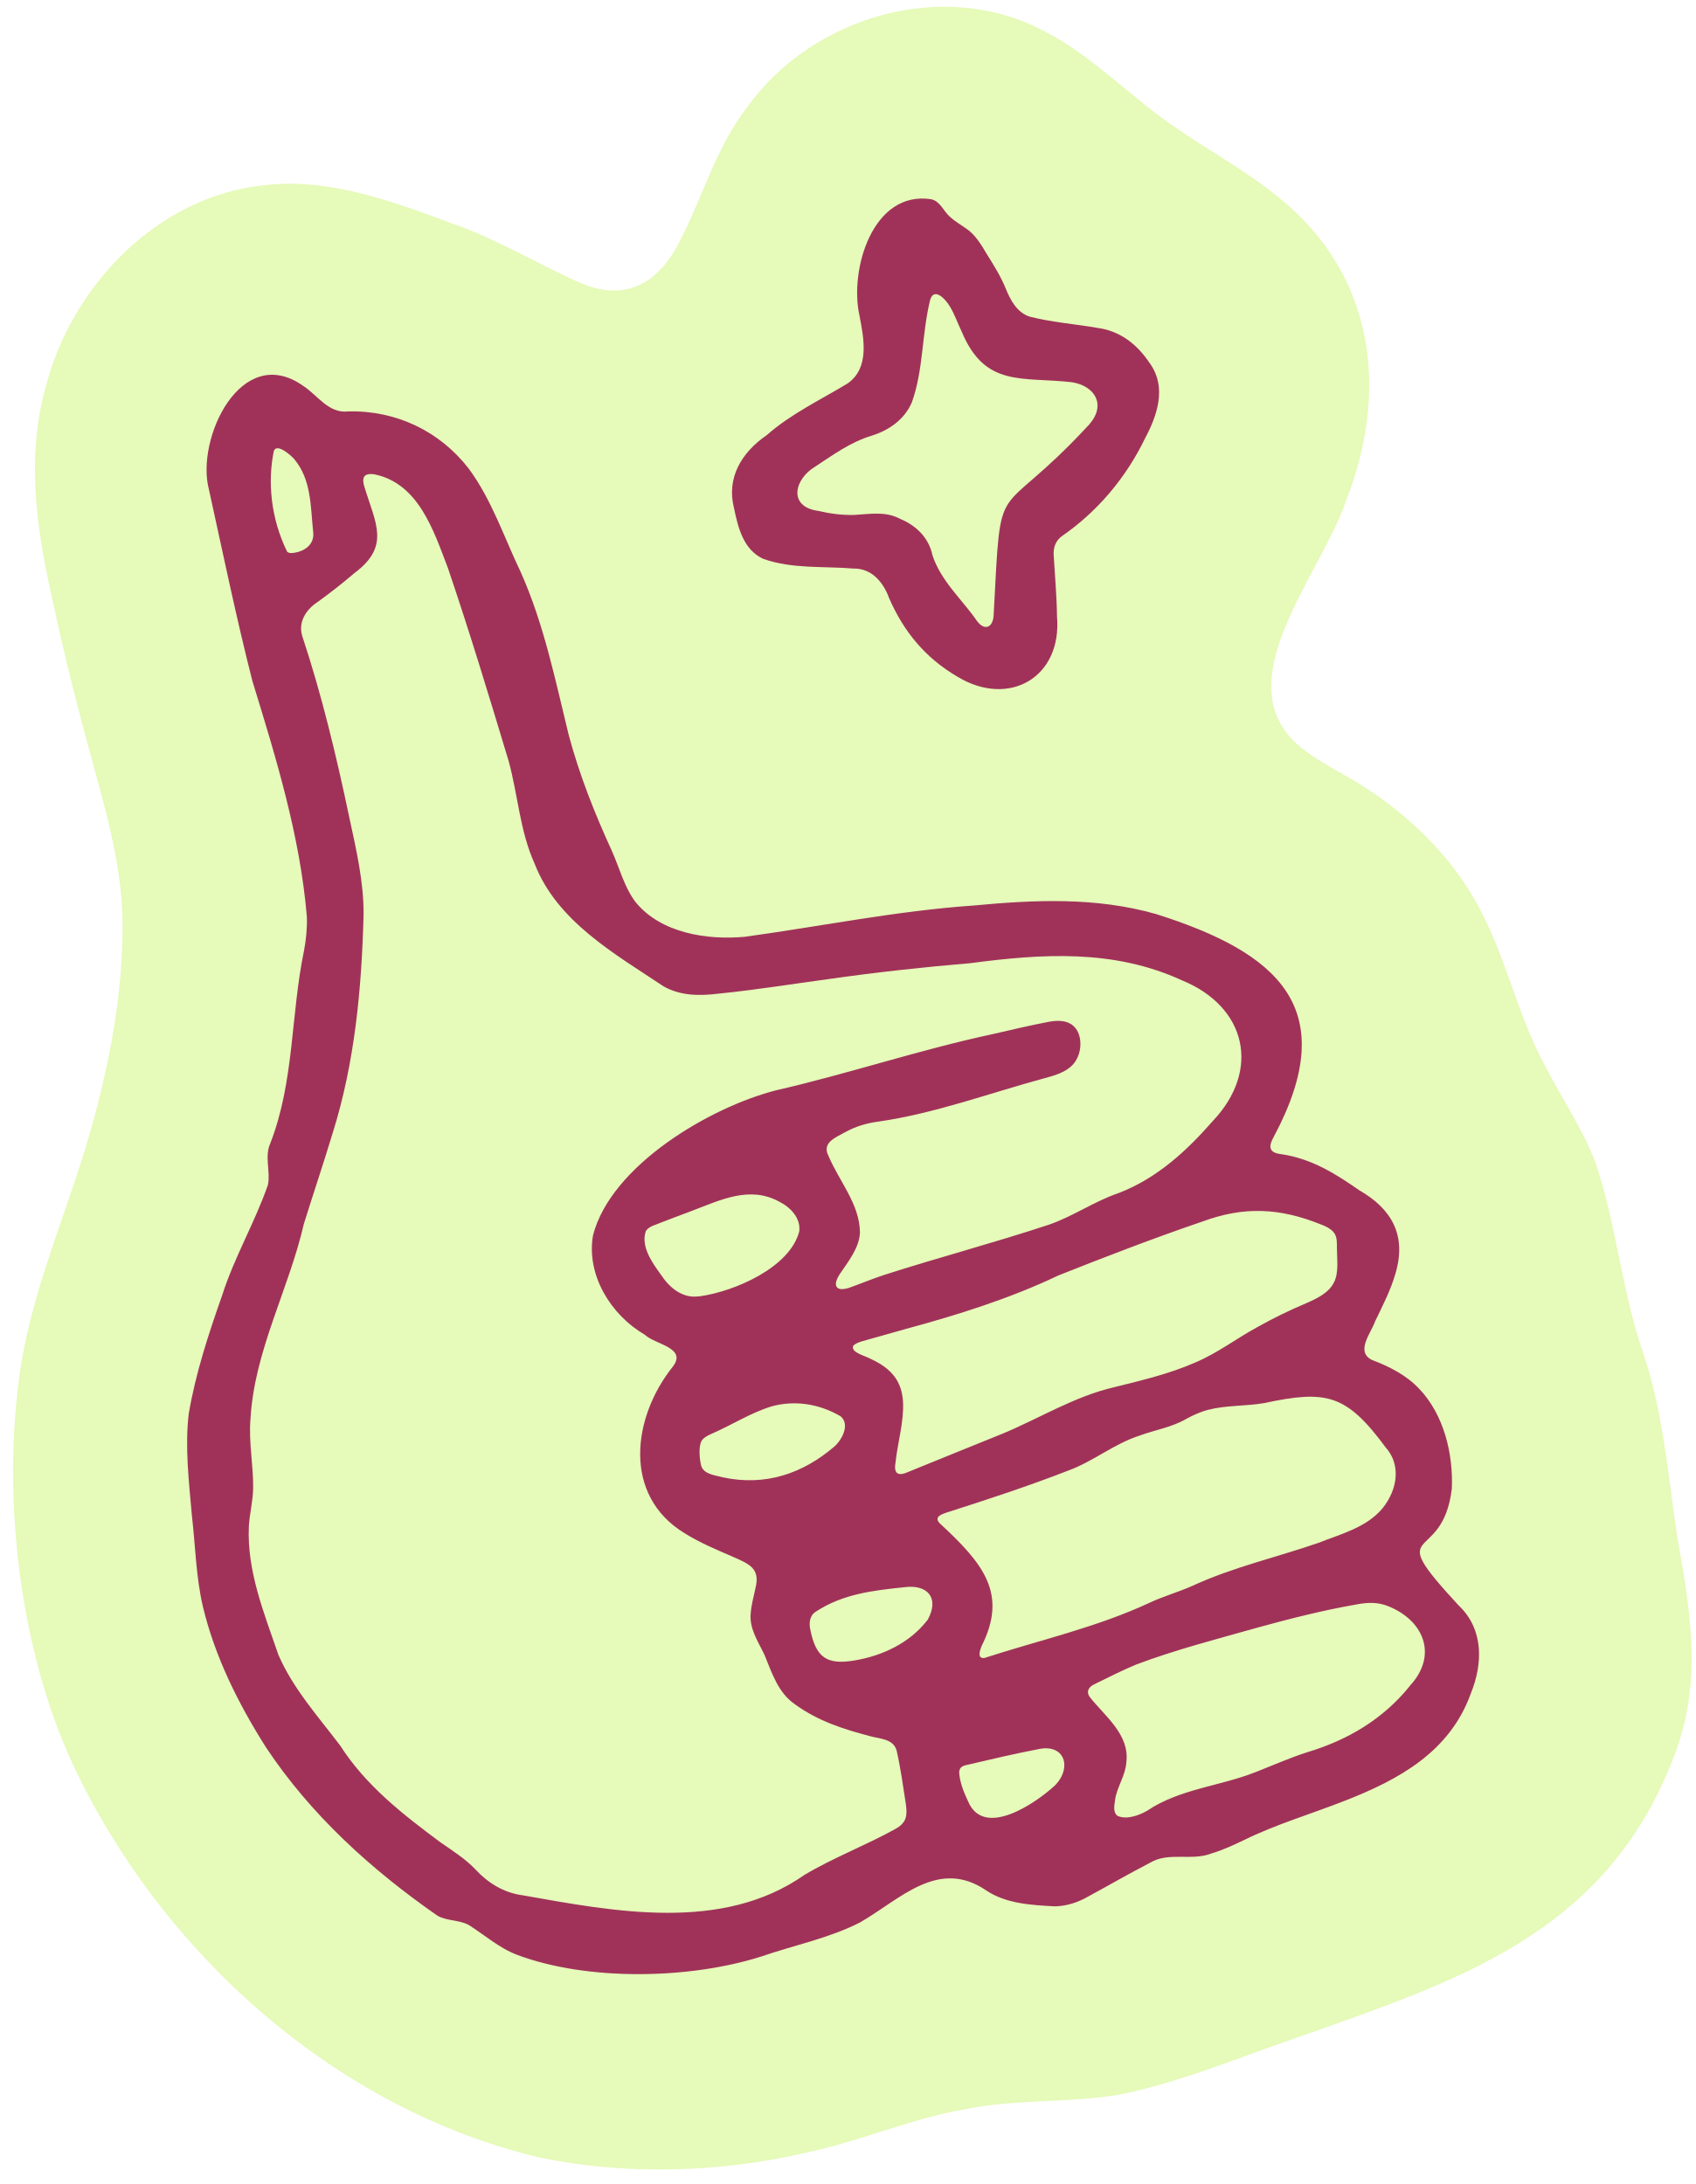
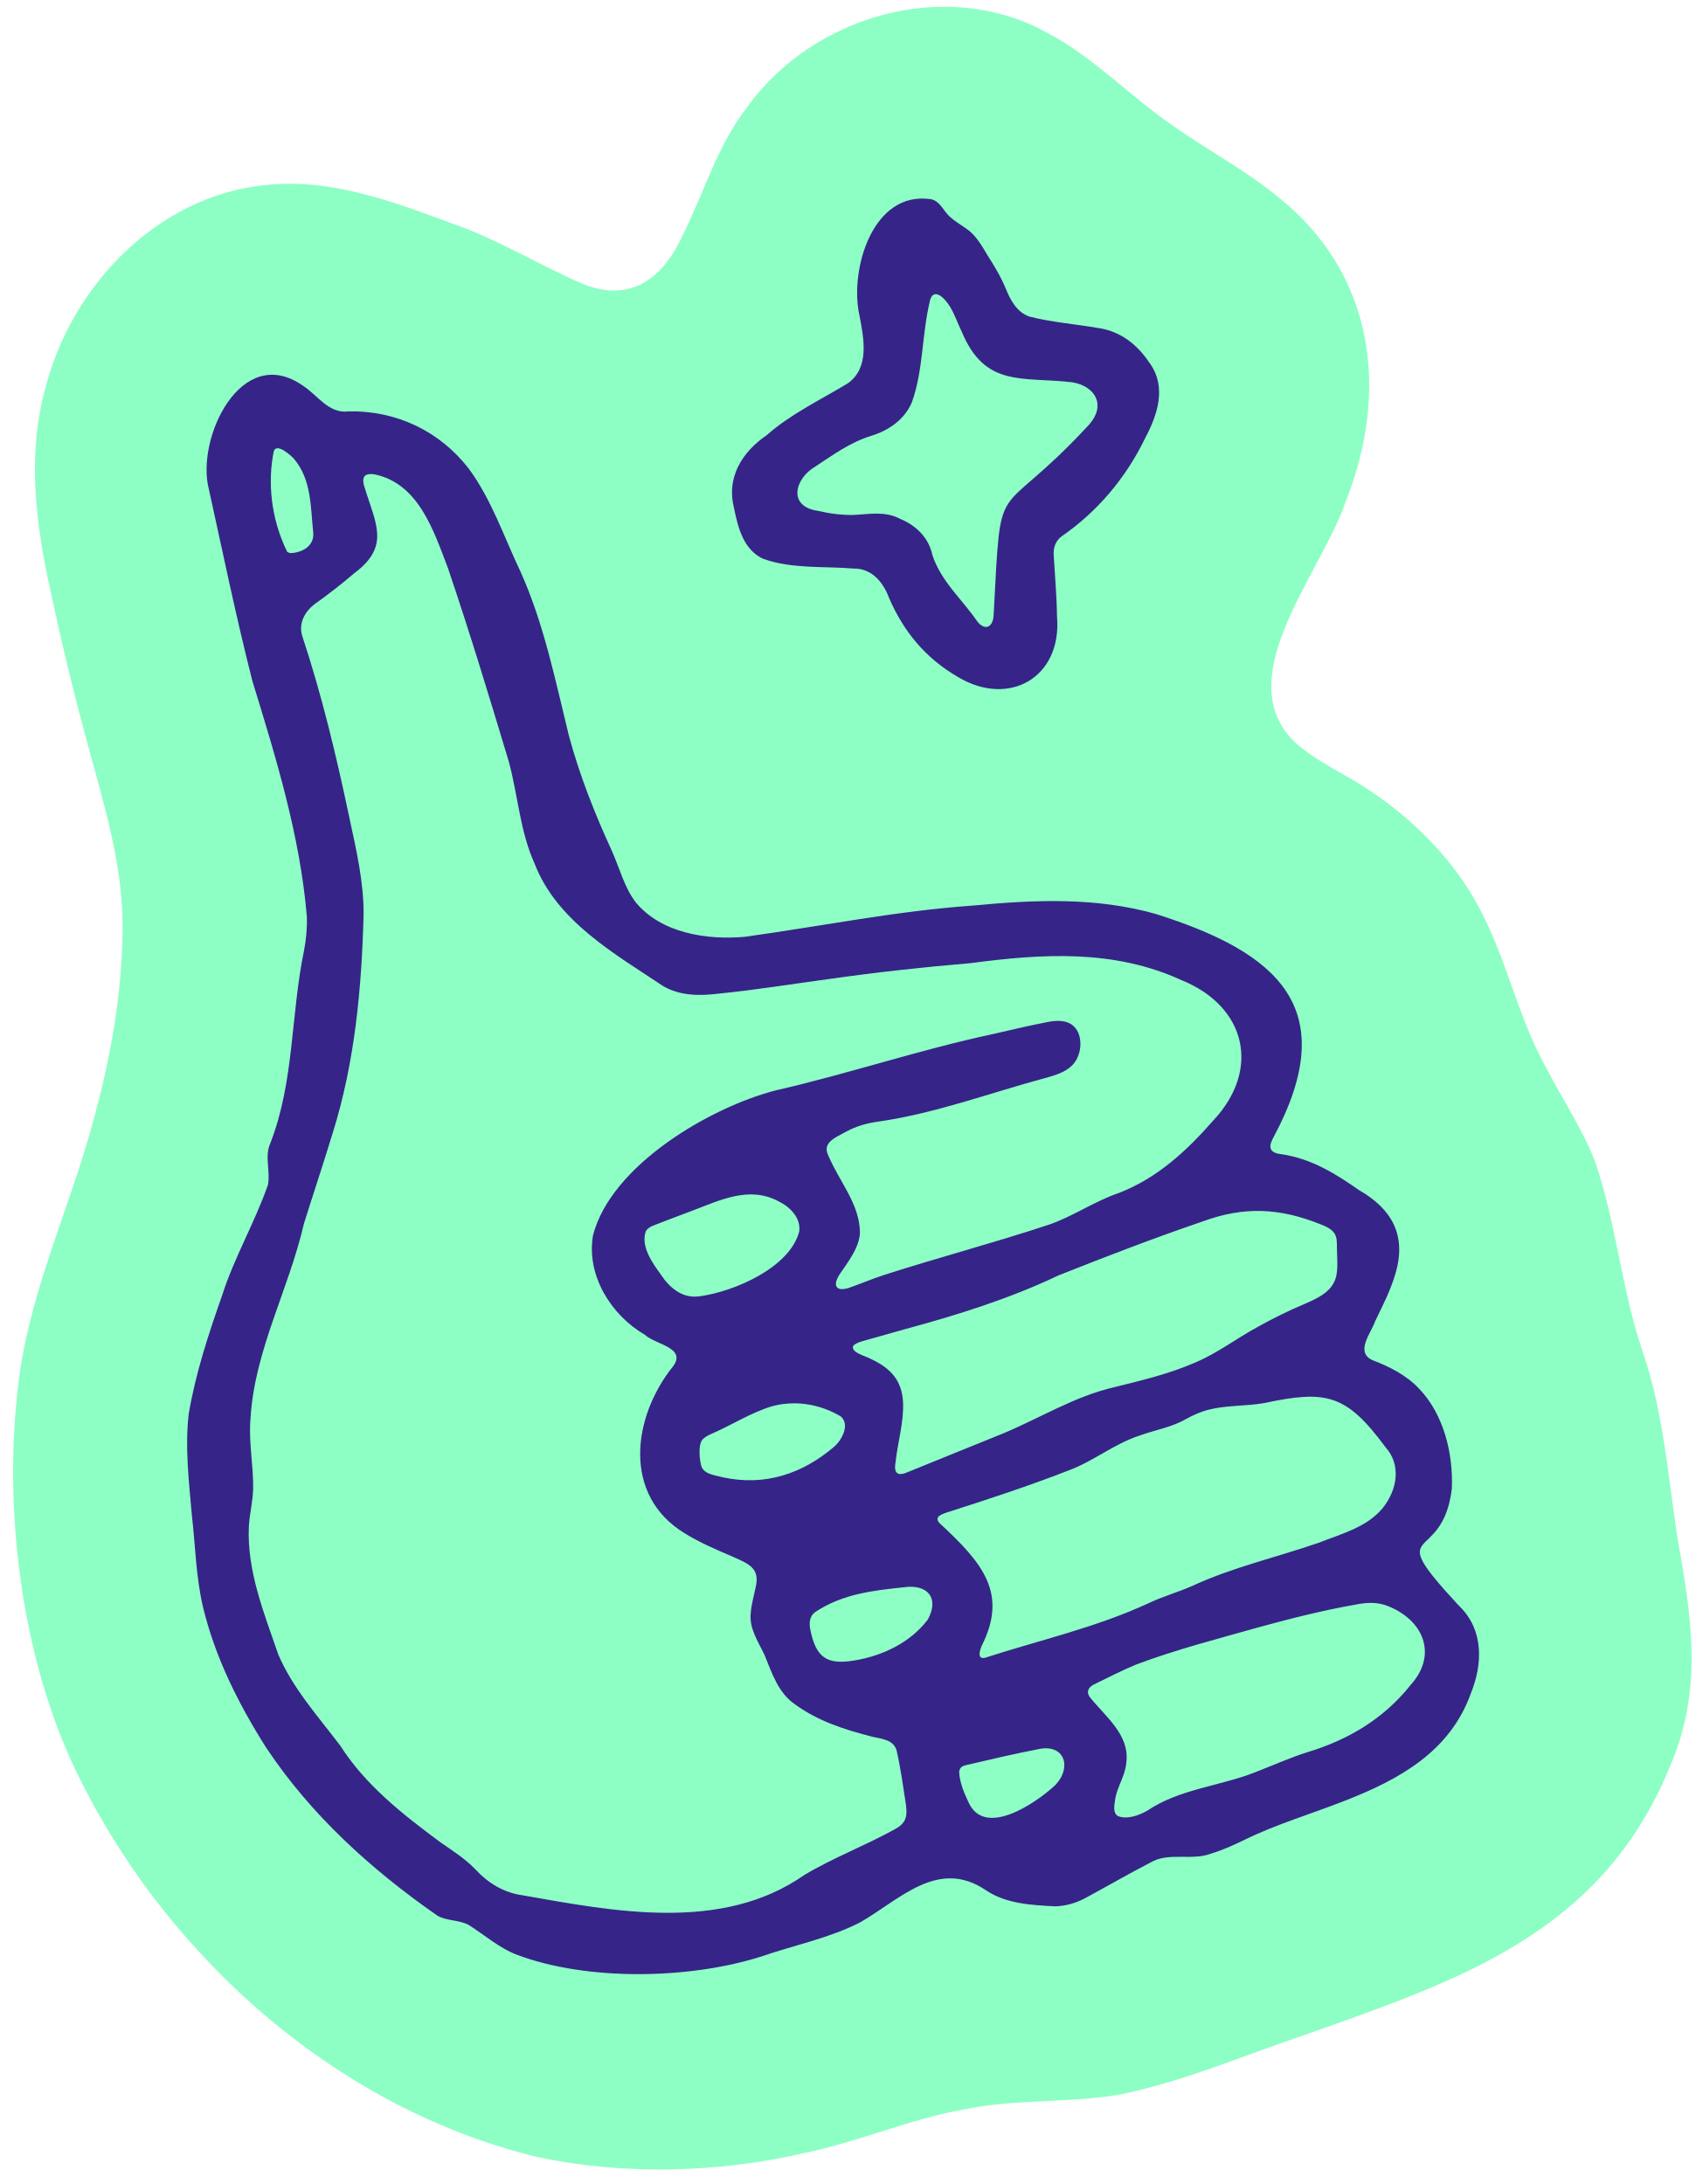
<svg xmlns="http://www.w3.org/2000/svg" width="100%" viewBox="0 0 104 134" fill="none" class="horizontal-words__sticker-svg" style="translate: none; rotate: none; scale: none; transform: translate(0px, 0px);">
-   <path d="M102.369 108.557C98.143 118.675 89.447 121.518 79.935 124.888C76.189 126.151 72.494 127.755 68.629 128.523C65.544 129.038 62.269 128.781 59.156 129.418C55.822 130.012 52.705 131.395 49.398 132.088C44.203 133.299 38.385 133.485 33.075 132.369C20.521 129.383 9.829 119.744 4.436 108.184C1.157 101.052 0.115 91.805 1.244 84.028C1.85 80.056 3.315 76.266 4.582 72.504C6.265 67.467 7.524 62.101 7.52 56.775C7.509 52.945 6.376 49.369 5.354 45.571C4.519 42.502 3.77 39.406 3.105 36.301C2.206 32.214 1.648 27.965 2.768 23.87C4.341 17.593 9.6 12.053 16.205 11.364C20.145 10.893 24.07 12.342 27.808 13.74C30.449 14.643 33.241 16.342 35.641 17.372C38.449 18.568 40.52 17.328 41.827 14.54C43.153 11.93 43.977 8.972 45.799 6.62C49.81 0.981 57.964 -1.399 64.13 1.955C67.061 3.46 69.401 6.006 72.102 7.816C74.204 9.293 76.497 10.497 78.473 12.144C84.271 16.797 85.269 23.945 82.544 30.788C80.996 35.35 74.858 42.154 79.998 46.011C80.727 46.573 81.59 47.048 82.406 47.52C85.526 49.231 88.631 51.967 90.472 55.218C92.397 58.572 92.999 62.176 94.821 65.463C95.811 67.403 97.074 69.257 97.862 71.308C99.149 75.082 99.466 79.113 100.757 82.899C102.008 86.527 102.305 90.364 102.864 94.134C103.727 99.076 104.559 103.563 102.396 108.481L102.361 108.565L102.369 108.557Z" fill="#E6FAB9" />
-   <path d="M89.466 98.49C84.718 93.35 88.477 96.15 89.059 91.346C89.154 89.2 88.568 86.788 87.063 85.216C86.275 84.372 85.229 83.846 84.156 83.438C83.134 82.927 84.097 81.802 84.354 81.07C84.821 80.095 85.312 79.157 85.609 78.115C86.294 75.771 85.356 74.163 83.384 73.031C81.974 72.049 80.485 71.09 78.588 70.813C77.836 70.73 77.796 70.346 78.129 69.763C82.362 61.847 78.374 58.438 70.913 56.081C67.227 55.032 63.461 55.206 59.714 55.559C54.994 55.887 50.365 56.834 45.676 57.479C43.359 57.685 40.551 57.258 38.987 55.349C38.294 54.43 38.009 53.274 37.538 52.216C36.484 49.923 35.55 47.563 34.892 45.116C34.057 41.714 33.368 38.277 31.926 35.065C30.917 32.955 30.164 30.669 28.766 28.769C26.996 26.464 24.299 25.165 21.357 25.244C20.153 25.387 19.484 24.242 18.581 23.664C14.787 21.003 11.995 26.923 12.815 30.028C13.682 33.964 14.49 37.893 15.484 41.789C16.93 46.486 18.411 51.309 18.822 56.228C18.85 56.933 18.779 57.638 18.648 58.335C17.832 62.255 18.058 66.354 16.581 70.148C16.213 70.96 16.605 71.886 16.434 72.702C15.635 75.003 14.363 77.157 13.623 79.49C12.795 81.838 11.995 84.269 11.575 86.756C11.338 88.804 11.587 90.871 11.766 92.934C11.987 94.823 12.015 96.74 12.451 98.593C13.183 101.638 14.589 104.482 16.308 107.198C19.052 111.337 22.751 114.695 26.834 117.538C27.416 117.867 28.14 117.788 28.735 118.096C29.717 118.714 30.643 119.542 31.748 119.95C36.049 121.554 42.274 121.443 46.678 120.049C48.701 119.348 50.828 118.932 52.745 117.958C55.204 116.552 57.548 113.97 60.506 115.994C61.726 116.809 63.294 116.889 64.712 116.964C65.322 116.952 65.948 116.782 66.526 116.485C67.896 115.748 69.195 114.988 70.553 114.287C71.694 113.602 73.092 114.196 74.311 113.721C75.012 113.515 75.681 113.198 76.339 112.885C78.255 111.939 80.43 111.297 82.477 110.493C85.831 109.186 88.944 107.476 90.227 103.896C90.956 102.094 91.023 100.011 89.53 98.553L89.478 98.494L89.466 98.49ZM81.839 75.644C82.025 75.906 82.01 76.238 82.01 76.547C82.01 77.252 82.136 78.096 81.832 78.674C81.523 79.319 80.79 79.668 80.141 79.953C79.103 80.392 78.113 80.872 77.135 81.422C75.856 82.115 74.68 83.026 73.313 83.6C71.733 84.293 70.046 84.689 68.379 85.105C65.932 85.663 63.785 87.014 61.489 87.968C59.596 88.736 57.742 89.481 55.727 90.305C55.133 90.578 54.804 90.467 54.934 89.734C55.057 88.53 55.457 87.255 55.394 86.004C55.315 84.752 54.709 83.972 53.402 83.37C53.073 83.184 52.194 82.99 52.333 82.586C52.408 82.468 52.638 82.368 52.887 82.293C53.754 82.044 54.63 81.802 55.497 81.557C58.732 80.681 61.916 79.688 64.938 78.25C67.848 77.094 70.779 75.965 73.749 74.951C76.283 74.017 78.477 74.08 81.115 75.161C81.364 75.256 81.629 75.395 81.792 75.589L81.835 75.644H81.839ZM17.615 33.853C16.589 31.762 16.415 29.505 16.799 27.664C16.993 27.173 17.856 27.945 18.05 28.171C19.111 29.434 19.048 31.097 19.21 32.63C19.306 33.37 18.735 33.822 18.011 33.921C17.9 33.933 17.765 33.949 17.67 33.889L17.619 33.853H17.615ZM55.438 111.78C55.323 111.958 55.136 112.101 54.915 112.22C53.125 113.218 51.125 113.974 49.347 115.035C44.29 118.584 37.649 117.273 32.065 116.287C30.917 116.136 29.93 115.534 29.158 114.691C28.533 114.041 27.768 113.554 27.016 113.035C24.711 111.321 22.434 109.551 20.866 107.095C19.508 105.309 17.959 103.579 17.076 101.527C16.201 98.973 15.136 96.383 15.266 93.639C15.314 92.879 15.508 92.118 15.528 91.354C15.555 89.952 15.242 88.487 15.365 87.061C15.603 82.868 17.71 79.133 18.64 75.09C19.222 73.229 19.844 71.379 20.41 69.51C21.773 65.166 22.185 60.616 22.303 56.129C22.319 54.105 21.852 52.129 21.424 50.137C20.636 46.395 19.745 42.661 18.549 39.049C18.26 38.17 18.787 37.378 19.512 36.915C20.272 36.36 20.909 35.873 21.713 35.184C23.971 33.513 23.04 32.135 22.347 29.846C22.24 29.501 22.256 29.216 22.494 29.125C22.628 29.078 22.802 29.074 22.957 29.101C25.685 29.656 26.596 32.559 27.475 34.847C28.814 38.788 30.01 42.74 31.206 46.708C31.78 48.815 31.887 50.981 32.794 52.989C34.164 56.533 37.716 58.525 40.698 60.513C41.747 61.111 42.928 61.107 44.088 60.964C46.385 60.734 48.674 60.362 50.963 60.053C53.798 59.65 56.653 59.337 59.532 59.095C63.924 58.513 68.32 58.228 72.486 60.141C76.474 61.76 77.353 65.661 74.398 68.778C72.822 70.579 71.008 72.274 68.652 73.189C67.147 73.696 65.837 74.627 64.344 75.141C61.009 76.246 57.584 77.149 54.242 78.222C53.505 78.464 52.768 78.773 52.052 79.026C51.794 79.105 51.541 79.125 51.402 79.034C51.133 78.836 51.355 78.44 51.493 78.203C52.024 77.418 52.709 76.567 52.752 75.636C52.741 73.878 51.497 72.52 50.816 70.908C50.412 70.116 51.224 69.803 51.905 69.435C52.511 69.102 53.172 68.912 53.853 68.821C57.374 68.314 60.688 67.071 64.094 66.148C64.839 65.95 65.71 65.689 66.062 64.952C66.383 64.346 66.367 63.388 65.833 62.936C65.457 62.6 64.882 62.592 64.344 62.691C63.183 62.913 62.035 63.186 60.883 63.451C56.388 64.413 52.079 65.871 47.608 66.896C43.529 67.938 37.474 71.522 36.377 75.795C35.958 78.23 37.463 80.674 39.553 81.893C40.183 82.491 42.143 82.681 41.288 83.83C38.754 86.994 38.211 91.758 41.977 94.059C42.916 94.653 43.953 95.08 44.983 95.528C45.965 95.963 46.642 96.233 46.345 97.425C46.242 97.944 46.092 98.439 46.056 98.934C45.937 99.892 46.496 100.696 46.892 101.527C47.351 102.636 47.727 103.864 48.777 104.577C50.194 105.606 51.767 106.101 53.382 106.525C53.98 106.691 54.788 106.683 54.998 107.392C55.251 108.485 55.406 109.654 55.572 110.723C55.612 111.063 55.647 111.424 55.473 111.729L55.441 111.784L55.438 111.78ZM43.078 88.348C43.201 88.186 43.431 88.071 43.629 87.98C44.943 87.41 46.005 86.701 47.331 86.289C48.654 85.921 50.175 86.079 51.568 86.899C52.158 87.406 51.648 88.344 51.176 88.76C49.22 90.427 46.935 91.196 44.357 90.645C43.882 90.514 43.217 90.471 43.023 89.968C42.92 89.6 42.828 88.772 43.038 88.4L43.074 88.348H43.078ZM42.86 79.537C41.87 79.676 41.07 79.01 40.559 78.23C40.013 77.482 39.284 76.464 39.621 75.529C39.704 75.395 39.847 75.296 40.017 75.217C40.825 74.896 41.641 74.599 42.448 74.29C44.179 73.641 45.981 72.722 47.814 73.736C48.503 74.08 49.137 74.757 49.026 75.561C48.448 77.775 45.054 79.236 42.939 79.533L42.86 79.541V79.537ZM56.871 99.425C55.802 100.799 54.135 101.595 52.404 101.88C50.729 102.161 50.04 101.71 49.699 99.943C49.624 99.563 49.675 99.139 50.004 98.91C51.711 97.777 53.604 97.583 55.465 97.385C56.899 97.191 57.643 98.043 56.911 99.373L56.871 99.433V99.425ZM64.72 109.539C63.484 110.683 60.352 112.794 59.39 110.533C59.132 109.99 58.871 109.349 58.839 108.751C58.851 108.664 58.827 108.66 58.907 108.501C58.962 108.414 59.057 108.359 59.18 108.319C60.697 107.967 62.162 107.614 63.675 107.325C65.286 106.961 65.769 108.406 64.771 109.487L64.724 109.539H64.72ZM60.332 101.729C59.94 101.737 60.114 101.246 60.217 100.989C61.837 97.761 60.308 95.924 57.627 93.445C57.52 93.322 57.481 93.227 57.536 93.096C57.604 92.982 57.802 92.891 58.055 92.807C60.613 91.988 63.088 91.18 65.575 90.21C67.08 89.651 68.351 88.586 69.888 88.087C70.838 87.734 71.884 87.576 72.767 87.057C73.198 86.824 73.654 86.614 74.133 86.495C75.226 86.214 76.426 86.281 77.551 86.087C81.372 85.267 82.592 85.544 84.999 88.804C85.946 89.857 85.748 91.374 84.805 92.546C83.816 93.726 82.263 94.114 80.893 94.657C78.331 95.544 75.662 96.146 73.195 97.278C72.303 97.682 71.361 97.936 70.478 98.355C67.258 99.852 63.746 100.636 60.388 101.725H60.336L60.332 101.729ZM86.449 103.484C84.841 105.468 82.683 106.759 80.22 107.499C79.131 107.844 78.093 108.311 77.032 108.723C74.866 109.59 72.379 109.749 70.387 111.087C69.88 111.388 69.116 111.661 68.557 111.416C68.256 111.198 68.359 110.77 68.403 110.43C68.502 109.669 69.036 108.953 69.092 108.141C69.318 106.418 67.761 105.29 66.831 104.098C66.625 103.789 66.779 103.507 67.116 103.345C68.007 102.906 68.858 102.474 69.714 102.121C72.137 101.211 74.664 100.561 77.162 99.856C79.135 99.314 81.142 98.803 83.178 98.447C83.883 98.308 84.54 98.28 85.229 98.577C87.403 99.492 88.175 101.607 86.496 103.42L86.449 103.48V103.484Z" fill="#A0325A" />
-   <path d="M70.541 22.306C69.801 21.173 68.751 20.31 67.334 20.12C65.944 19.878 64.514 19.775 63.144 19.423C62.372 19.157 61.98 18.409 61.691 17.696C61.39 16.96 60.986 16.314 60.566 15.641C60.19 15.011 59.825 14.378 59.215 13.986C58.903 13.764 58.562 13.57 58.277 13.308C57.853 12.924 57.683 12.362 57.136 12.227C53.537 11.657 52.095 16.544 52.721 19.355C52.994 20.769 53.355 22.567 52.004 23.521C50.321 24.543 48.515 25.391 47.034 26.698C45.502 27.751 44.543 29.307 45.031 31.192C45.276 32.388 45.609 33.723 46.809 34.285C48.599 34.919 50.483 34.729 52.353 34.883C53.473 34.863 54.182 35.719 54.543 36.701C55.426 38.728 56.736 40.356 58.76 41.536C61.916 43.425 65.16 41.552 64.839 37.818C64.827 36.61 64.712 35.378 64.637 34.075C64.605 33.624 64.74 33.2 65.108 32.919C67.266 31.43 69.04 29.383 70.252 26.872C70.993 25.486 71.555 23.795 70.589 22.369L70.549 22.302L70.541 22.306ZM66.771 26.092C60.958 32.372 61.445 28.662 60.95 37.79C60.895 38.511 60.392 38.72 59.932 38.103C59.029 36.784 57.738 35.687 57.2 34.071C56.982 33.01 56.214 32.246 55.224 31.838C54.309 31.351 53.382 31.541 52.368 31.596C51.636 31.608 50.911 31.517 50.198 31.347C48.317 31.093 48.725 29.394 50 28.634C51.105 27.909 52.147 27.137 53.465 26.733C54.531 26.404 55.481 25.739 55.933 24.694C56.661 22.666 56.531 20.52 57.065 18.373C57.307 17.645 57.968 18.294 58.281 18.825C58.566 19.3 58.724 19.787 58.998 20.357C60.439 23.803 62.72 23.098 65.773 23.454C67.183 23.692 67.864 24.848 66.819 26.04L66.767 26.104L66.771 26.092Z" fill="#A0325A" />
+   <path d="M102.369 108.557C98.143 118.675 89.447 121.518 79.935 124.888C76.189 126.151 72.494 127.755 68.629 128.523C65.544 129.038 62.269 128.781 59.156 129.418C55.822 130.012 52.705 131.395 49.398 132.088C44.203 133.299 38.385 133.485 33.075 132.369C20.521 129.383 9.829 119.744 4.436 108.184C1.157 101.052 0.115 91.805 1.244 84.028C1.85 80.056 3.315 76.266 4.582 72.504C6.265 67.467 7.524 62.101 7.52 56.775C7.509 52.945 6.376 49.369 5.354 45.571C4.519 42.502 3.77 39.406 3.105 36.301C2.206 32.214 1.648 27.965 2.768 23.87C4.341 17.593 9.6 12.053 16.205 11.364C20.145 10.893 24.07 12.342 27.808 13.74C30.449 14.643 33.241 16.342 35.641 17.372C38.449 18.568 40.52 17.328 41.827 14.54C43.153 11.93 43.977 8.972 45.799 6.62C49.81 0.981 57.964 -1.399 64.13 1.955C67.061 3.46 69.401 6.006 72.102 7.816C74.204 9.293 76.497 10.497 78.473 12.144C84.271 16.797 85.269 23.945 82.544 30.788C80.996 35.35 74.858 42.154 79.998 46.011C80.727 46.573 81.59 47.048 82.406 47.52C85.526 49.231 88.631 51.967 90.472 55.218C92.397 58.572 92.999 62.176 94.821 65.463C95.811 67.403 97.074 69.257 97.862 71.308C99.149 75.082 99.466 79.113 100.757 82.899C102.008 86.527 102.305 90.364 102.864 94.134C103.727 99.076 104.559 103.563 102.396 108.481L102.361 108.565L102.369 108.557Z" fill="#8dffc4" />
+   <path d="M89.466 98.49C84.718 93.35 88.477 96.15 89.059 91.346C89.154 89.2 88.568 86.788 87.063 85.216C86.275 84.372 85.229 83.846 84.156 83.438C83.134 82.927 84.097 81.802 84.354 81.07C84.821 80.095 85.312 79.157 85.609 78.115C86.294 75.771 85.356 74.163 83.384 73.031C81.974 72.049 80.485 71.09 78.588 70.813C77.836 70.73 77.796 70.346 78.129 69.763C82.362 61.847 78.374 58.438 70.913 56.081C67.227 55.032 63.461 55.206 59.714 55.559C54.994 55.887 50.365 56.834 45.676 57.479C43.359 57.685 40.551 57.258 38.987 55.349C38.294 54.43 38.009 53.274 37.538 52.216C36.484 49.923 35.55 47.563 34.892 45.116C34.057 41.714 33.368 38.277 31.926 35.065C30.917 32.955 30.164 30.669 28.766 28.769C26.996 26.464 24.299 25.165 21.357 25.244C20.153 25.387 19.484 24.242 18.581 23.664C14.787 21.003 11.995 26.923 12.815 30.028C13.682 33.964 14.49 37.893 15.484 41.789C16.93 46.486 18.411 51.309 18.822 56.228C18.85 56.933 18.779 57.638 18.648 58.335C17.832 62.255 18.058 66.354 16.581 70.148C16.213 70.96 16.605 71.886 16.434 72.702C15.635 75.003 14.363 77.157 13.623 79.49C12.795 81.838 11.995 84.269 11.575 86.756C11.338 88.804 11.587 90.871 11.766 92.934C11.987 94.823 12.015 96.74 12.451 98.593C13.183 101.638 14.589 104.482 16.308 107.198C19.052 111.337 22.751 114.695 26.834 117.538C27.416 117.867 28.14 117.788 28.735 118.096C29.717 118.714 30.643 119.542 31.748 119.95C36.049 121.554 42.274 121.443 46.678 120.049C48.701 119.348 50.828 118.932 52.745 117.958C55.204 116.552 57.548 113.97 60.506 115.994C61.726 116.809 63.294 116.889 64.712 116.964C65.322 116.952 65.948 116.782 66.526 116.485C67.896 115.748 69.195 114.988 70.553 114.287C71.694 113.602 73.092 114.196 74.311 113.721C75.012 113.515 75.681 113.198 76.339 112.885C78.255 111.939 80.43 111.297 82.477 110.493C85.831 109.186 88.944 107.476 90.227 103.896C90.956 102.094 91.023 100.011 89.53 98.553L89.478 98.494L89.466 98.49ZM81.839 75.644C82.025 75.906 82.01 76.238 82.01 76.547C82.01 77.252 82.136 78.096 81.832 78.674C81.523 79.319 80.79 79.668 80.141 79.953C79.103 80.392 78.113 80.872 77.135 81.422C75.856 82.115 74.68 83.026 73.313 83.6C71.733 84.293 70.046 84.689 68.379 85.105C65.932 85.663 63.785 87.014 61.489 87.968C59.596 88.736 57.742 89.481 55.727 90.305C55.133 90.578 54.804 90.467 54.934 89.734C55.057 88.53 55.457 87.255 55.394 86.004C55.315 84.752 54.709 83.972 53.402 83.37C53.073 83.184 52.194 82.99 52.333 82.586C52.408 82.468 52.638 82.368 52.887 82.293C53.754 82.044 54.63 81.802 55.497 81.557C58.732 80.681 61.916 79.688 64.938 78.25C67.848 77.094 70.779 75.965 73.749 74.951C76.283 74.017 78.477 74.08 81.115 75.161C81.364 75.256 81.629 75.395 81.792 75.589L81.835 75.644H81.839ZM17.615 33.853C16.589 31.762 16.415 29.505 16.799 27.664C16.993 27.173 17.856 27.945 18.05 28.171C19.111 29.434 19.048 31.097 19.21 32.63C19.306 33.37 18.735 33.822 18.011 33.921C17.9 33.933 17.765 33.949 17.67 33.889L17.619 33.853H17.615ZM55.438 111.78C55.323 111.958 55.136 112.101 54.915 112.22C53.125 113.218 51.125 113.974 49.347 115.035C44.29 118.584 37.649 117.273 32.065 116.287C30.917 116.136 29.93 115.534 29.158 114.691C28.533 114.041 27.768 113.554 27.016 113.035C24.711 111.321 22.434 109.551 20.866 107.095C19.508 105.309 17.959 103.579 17.076 101.527C16.201 98.973 15.136 96.383 15.266 93.639C15.314 92.879 15.508 92.118 15.528 91.354C15.555 89.952 15.242 88.487 15.365 87.061C15.603 82.868 17.71 79.133 18.64 75.09C19.222 73.229 19.844 71.379 20.41 69.51C21.773 65.166 22.185 60.616 22.303 56.129C22.319 54.105 21.852 52.129 21.424 50.137C20.636 46.395 19.745 42.661 18.549 39.049C18.26 38.17 18.787 37.378 19.512 36.915C20.272 36.36 20.909 35.873 21.713 35.184C23.971 33.513 23.04 32.135 22.347 29.846C22.24 29.501 22.256 29.216 22.494 29.125C22.628 29.078 22.802 29.074 22.957 29.101C25.685 29.656 26.596 32.559 27.475 34.847C28.814 38.788 30.01 42.74 31.206 46.708C31.78 48.815 31.887 50.981 32.794 52.989C34.164 56.533 37.716 58.525 40.698 60.513C41.747 61.111 42.928 61.107 44.088 60.964C46.385 60.734 48.674 60.362 50.963 60.053C53.798 59.65 56.653 59.337 59.532 59.095C63.924 58.513 68.32 58.228 72.486 60.141C76.474 61.76 77.353 65.661 74.398 68.778C72.822 70.579 71.008 72.274 68.652 73.189C67.147 73.696 65.837 74.627 64.344 75.141C61.009 76.246 57.584 77.149 54.242 78.222C53.505 78.464 52.768 78.773 52.052 79.026C51.794 79.105 51.541 79.125 51.402 79.034C51.133 78.836 51.355 78.44 51.493 78.203C52.024 77.418 52.709 76.567 52.752 75.636C52.741 73.878 51.497 72.52 50.816 70.908C50.412 70.116 51.224 69.803 51.905 69.435C52.511 69.102 53.172 68.912 53.853 68.821C57.374 68.314 60.688 67.071 64.094 66.148C64.839 65.95 65.71 65.689 66.062 64.952C66.383 64.346 66.367 63.388 65.833 62.936C65.457 62.6 64.882 62.592 64.344 62.691C63.183 62.913 62.035 63.186 60.883 63.451C56.388 64.413 52.079 65.871 47.608 66.896C43.529 67.938 37.474 71.522 36.377 75.795C35.958 78.23 37.463 80.674 39.553 81.893C40.183 82.491 42.143 82.681 41.288 83.83C38.754 86.994 38.211 91.758 41.977 94.059C42.916 94.653 43.953 95.08 44.983 95.528C45.965 95.963 46.642 96.233 46.345 97.425C46.242 97.944 46.092 98.439 46.056 98.934C45.937 99.892 46.496 100.696 46.892 101.527C47.351 102.636 47.727 103.864 48.777 104.577C50.194 105.606 51.767 106.101 53.382 106.525C53.98 106.691 54.788 106.683 54.998 107.392C55.251 108.485 55.406 109.654 55.572 110.723C55.612 111.063 55.647 111.424 55.473 111.729L55.441 111.784L55.438 111.78ZM43.078 88.348C43.201 88.186 43.431 88.071 43.629 87.98C44.943 87.41 46.005 86.701 47.331 86.289C48.654 85.921 50.175 86.079 51.568 86.899C52.158 87.406 51.648 88.344 51.176 88.76C49.22 90.427 46.935 91.196 44.357 90.645C43.882 90.514 43.217 90.471 43.023 89.968C42.92 89.6 42.828 88.772 43.038 88.4L43.074 88.348H43.078ZM42.86 79.537C41.87 79.676 41.07 79.01 40.559 78.23C40.013 77.482 39.284 76.464 39.621 75.529C39.704 75.395 39.847 75.296 40.017 75.217C40.825 74.896 41.641 74.599 42.448 74.29C44.179 73.641 45.981 72.722 47.814 73.736C48.503 74.08 49.137 74.757 49.026 75.561C48.448 77.775 45.054 79.236 42.939 79.533L42.86 79.541V79.537ZM56.871 99.425C55.802 100.799 54.135 101.595 52.404 101.88C50.729 102.161 50.04 101.71 49.699 99.943C49.624 99.563 49.675 99.139 50.004 98.91C51.711 97.777 53.604 97.583 55.465 97.385C56.899 97.191 57.643 98.043 56.911 99.373L56.871 99.433V99.425ZM64.72 109.539C63.484 110.683 60.352 112.794 59.39 110.533C59.132 109.99 58.871 109.349 58.839 108.751C58.851 108.664 58.827 108.66 58.907 108.501C58.962 108.414 59.057 108.359 59.18 108.319C60.697 107.967 62.162 107.614 63.675 107.325C65.286 106.961 65.769 108.406 64.771 109.487L64.724 109.539H64.72ZM60.332 101.729C59.94 101.737 60.114 101.246 60.217 100.989C61.837 97.761 60.308 95.924 57.627 93.445C57.52 93.322 57.481 93.227 57.536 93.096C57.604 92.982 57.802 92.891 58.055 92.807C60.613 91.988 63.088 91.18 65.575 90.21C67.08 89.651 68.351 88.586 69.888 88.087C70.838 87.734 71.884 87.576 72.767 87.057C73.198 86.824 73.654 86.614 74.133 86.495C75.226 86.214 76.426 86.281 77.551 86.087C81.372 85.267 82.592 85.544 84.999 88.804C85.946 89.857 85.748 91.374 84.805 92.546C83.816 93.726 82.263 94.114 80.893 94.657C78.331 95.544 75.662 96.146 73.195 97.278C72.303 97.682 71.361 97.936 70.478 98.355C67.258 99.852 63.746 100.636 60.388 101.725H60.336L60.332 101.729ZM86.449 103.484C84.841 105.468 82.683 106.759 80.22 107.499C79.131 107.844 78.093 108.311 77.032 108.723C74.866 109.59 72.379 109.749 70.387 111.087C69.88 111.388 69.116 111.661 68.557 111.416C68.256 111.198 68.359 110.77 68.403 110.43C68.502 109.669 69.036 108.953 69.092 108.141C69.318 106.418 67.761 105.29 66.831 104.098C66.625 103.789 66.779 103.507 67.116 103.345C68.007 102.906 68.858 102.474 69.714 102.121C72.137 101.211 74.664 100.561 77.162 99.856C79.135 99.314 81.142 98.803 83.178 98.447C83.883 98.308 84.54 98.28 85.229 98.577C87.403 99.492 88.175 101.607 86.496 103.42L86.449 103.48V103.484Z" fill="#362488" />
+   <path d="M70.541 22.306C69.801 21.173 68.751 20.31 67.334 20.12C65.944 19.878 64.514 19.775 63.144 19.423C62.372 19.157 61.98 18.409 61.691 17.696C61.39 16.96 60.986 16.314 60.566 15.641C60.19 15.011 59.825 14.378 59.215 13.986C58.903 13.764 58.562 13.57 58.277 13.308C57.853 12.924 57.683 12.362 57.136 12.227C53.537 11.657 52.095 16.544 52.721 19.355C52.994 20.769 53.355 22.567 52.004 23.521C50.321 24.543 48.515 25.391 47.034 26.698C45.502 27.751 44.543 29.307 45.031 31.192C45.276 32.388 45.609 33.723 46.809 34.285C48.599 34.919 50.483 34.729 52.353 34.883C53.473 34.863 54.182 35.719 54.543 36.701C55.426 38.728 56.736 40.356 58.76 41.536C61.916 43.425 65.16 41.552 64.839 37.818C64.827 36.61 64.712 35.378 64.637 34.075C64.605 33.624 64.74 33.2 65.108 32.919C67.266 31.43 69.04 29.383 70.252 26.872C70.993 25.486 71.555 23.795 70.589 22.369L70.549 22.302L70.541 22.306ZM66.771 26.092C60.958 32.372 61.445 28.662 60.95 37.79C60.895 38.511 60.392 38.72 59.932 38.103C59.029 36.784 57.738 35.687 57.2 34.071C56.982 33.01 56.214 32.246 55.224 31.838C54.309 31.351 53.382 31.541 52.368 31.596C51.636 31.608 50.911 31.517 50.198 31.347C48.317 31.093 48.725 29.394 50 28.634C51.105 27.909 52.147 27.137 53.465 26.733C54.531 26.404 55.481 25.739 55.933 24.694C56.661 22.666 56.531 20.52 57.065 18.373C57.307 17.645 57.968 18.294 58.281 18.825C58.566 19.3 58.724 19.787 58.998 20.357C60.439 23.803 62.72 23.098 65.773 23.454C67.183 23.692 67.864 24.848 66.819 26.04L66.767 26.104L66.771 26.092Z" fill="#362488" />
</svg>
